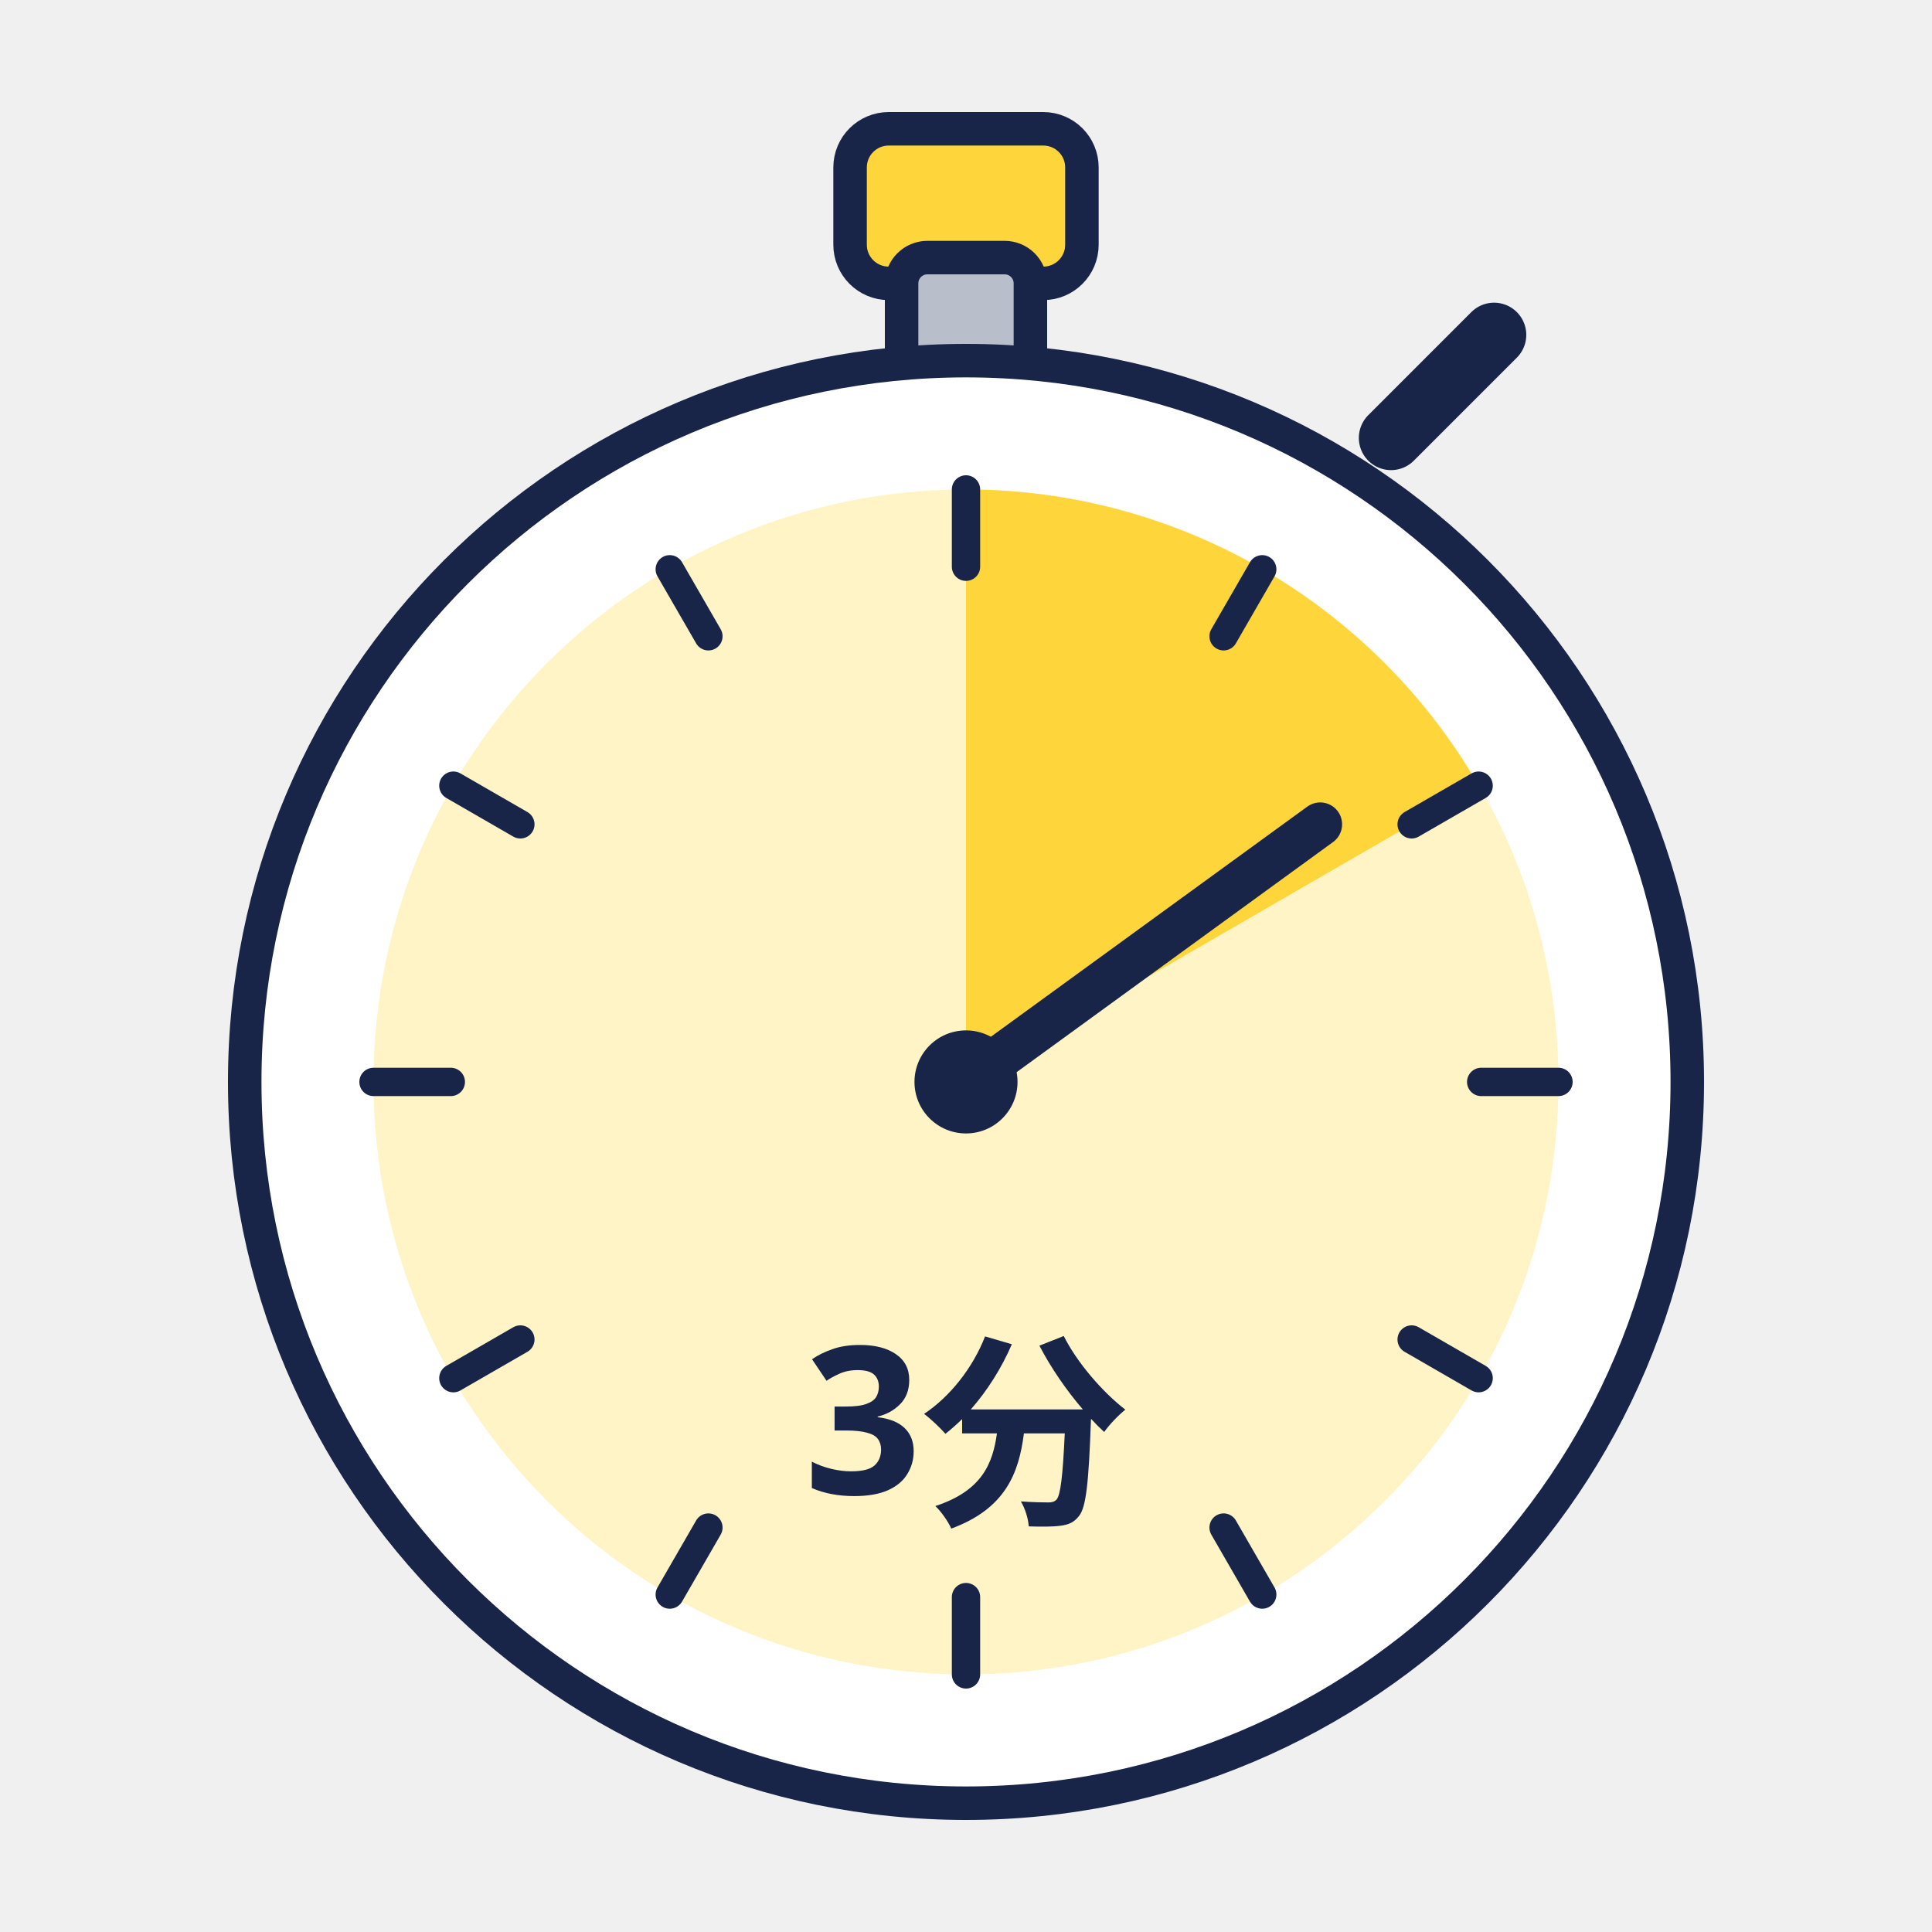
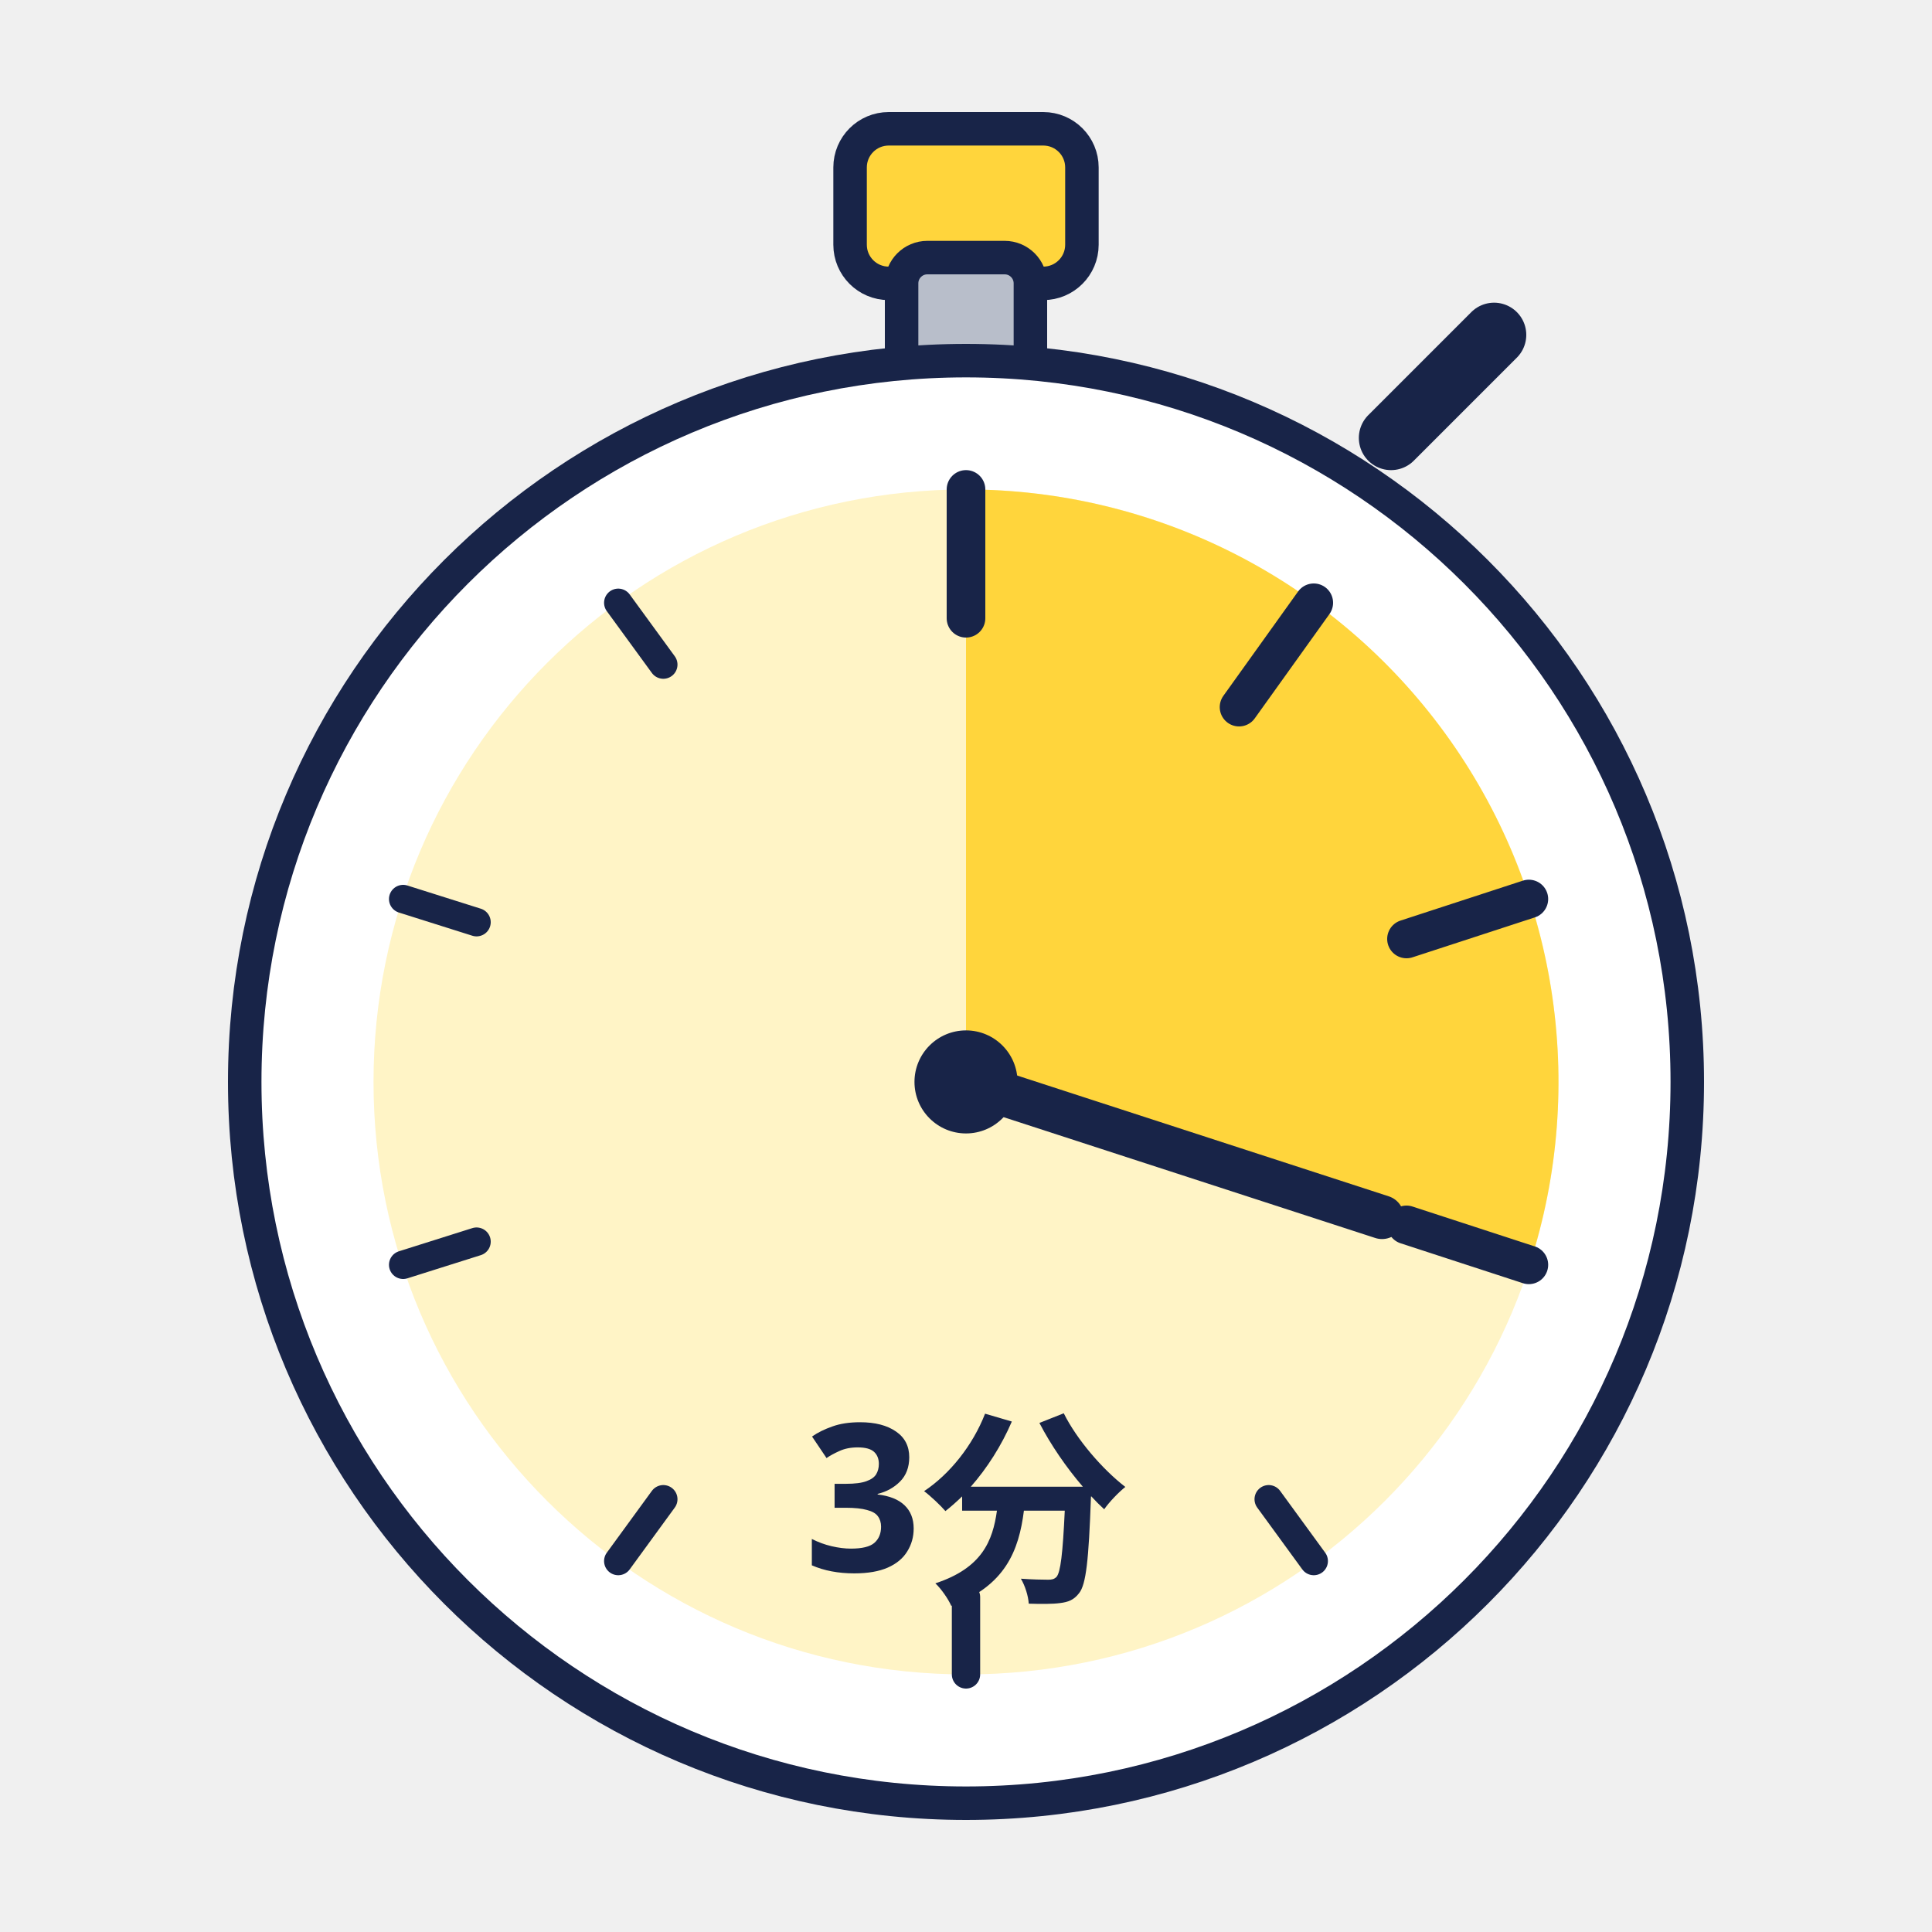
- <svg xmlns="http://www.w3.org/2000/svg" viewBox="0 0 150 150" width="150" height="150" role="img" aria-label="3分を指すストップウォッチ">
+ <svg xmlns="http://www.w3.org/2000/svg" viewBox="0 0 150 150" width="150" height="150" role="img" aria-label="3分を指すタイマー">
  <rect x="66" y="10" width="18" height="12" rx="3" fill="#ffd53c" stroke="#182448" stroke-width="2.6" stroke-linejoin="round" stroke-linecap="round" />
  <rect x="70" y="20" width="10" height="10" rx="2" fill="#b8beca" stroke="#182448" stroke-width="2.6" stroke-linejoin="round" stroke-linecap="round" />
  <path d="M108.0 34.0L116.0 26.0" fill="none" stroke="#182448" stroke-width="5" stroke-linecap="round" />
  <circle cx="75" cy="84" r="56" fill="#ffffff" stroke="#182448" stroke-width="2.6" stroke-linejoin="round" stroke-linecap="round" />
  <circle cx="75" cy="84" r="46" fill="#fff4c6" />
-   <path d="M75 84 L75 38 A46 46 0 0 1 114.8 61Z" fill="#ffd53c" />
-   <path d="M75.0 44.0L75.0 38.0" fill="none" stroke="#182448" stroke-width="2.2" stroke-linecap="round" />
-   <path d="M95.0 49.4L98.0 44.2" fill="none" stroke="#182448" stroke-width="2.2" stroke-linecap="round" />
-   <path d="M109.6 64.0L114.8 61.0" fill="none" stroke="#182448" stroke-width="2.2" stroke-linecap="round" />
-   <path d="M115.0 84.0L121.0 84.0" fill="none" stroke="#182448" stroke-width="2.2" stroke-linecap="round" />
-   <path d="M109.6 104.0L114.8 107.0" fill="none" stroke="#182448" stroke-width="2.2" stroke-linecap="round" />
-   <path d="M95.0 118.6L98.0 123.8" fill="none" stroke="#182448" stroke-width="2.2" stroke-linecap="round" />
+   <path d="M75 84 L75 38 A46 46 0 0 1 118.75 98.21Z" fill="#ffd53c" />
+   <path d="M75.0 48.0L75.0 38.0" fill="none" stroke="#182448" stroke-width="3" stroke-linecap="round" />
+   <path d="M96.2 54.9L102.0 46.8" fill="none" stroke="#182448" stroke-width="3" stroke-linecap="round" />
+   <path d="M109.2 72.9L118.7 69.8" fill="none" stroke="#182448" stroke-width="3" stroke-linecap="round" />
+   <path d="M109.2 95.1L118.7 98.2" fill="none" stroke="#182448" stroke-width="3" stroke-linecap="round" />
+   <path d="M98.5 116.4L102.0 121.2" fill="none" stroke="#182448" stroke-width="2.2" stroke-linecap="round" />
  <path d="M75.0 124.0L75.0 130.0" fill="none" stroke="#182448" stroke-width="2.2" stroke-linecap="round" />
-   <path d="M55.0 118.6L52.0 123.8" fill="none" stroke="#182448" stroke-width="2.2" stroke-linecap="round" />
-   <path d="M40.4 104.0L35.2 107.0" fill="none" stroke="#182448" stroke-width="2.2" stroke-linecap="round" />
-   <path d="M35.0 84.0L29.0 84.0" fill="none" stroke="#182448" stroke-width="2.2" stroke-linecap="round" />
-   <path d="M40.4 64.0L35.2 61.0" fill="none" stroke="#182448" stroke-width="2.2" stroke-linecap="round" />
-   <path d="M55.0 49.4L52.0 44.2" fill="none" stroke="#182448" stroke-width="2.2" stroke-linecap="round" />
-   <path d="M75.0 84.0L102.5 64.0" fill="none" stroke="#182448" stroke-width="3.4" stroke-linecap="round" />
+   <path d="M51.5 116.4L48.0 121.2" fill="none" stroke="#182448" stroke-width="2.2" stroke-linecap="round" />
+   <path d="M37.0 96.4L31.3 98.2" fill="none" stroke="#182448" stroke-width="2.2" stroke-linecap="round" />
+   <path d="M37.0 71.6L31.3 69.8" fill="none" stroke="#182448" stroke-width="2.2" stroke-linecap="round" />
+   <path d="M51.5 51.6L48.0 46.8" fill="none" stroke="#182448" stroke-width="2.2" stroke-linecap="round" />
+   <path d="M75.0 84.0L107.3 94.5" fill="none" stroke="#182448" stroke-width="3.4" stroke-linecap="round" />
  <circle cx="75" cy="84" r="4" fill="#182448" />
-   <text x="75" y="116" font-family="'Hiragino Sans','Hiragino Kaku Gothic ProN','Yu Gothic','Meiryo',sans-serif" font-size="16" font-weight="900" fill="#182448" text-anchor="middle">3分</text>
+   <text x="75" y="122" font-family="'Hiragino Sans','Hiragino Kaku Gothic ProN','Yu Gothic','Meiryo',sans-serif" font-size="16" font-weight="900" fill="#182448" text-anchor="middle">3分</text>
</svg>
